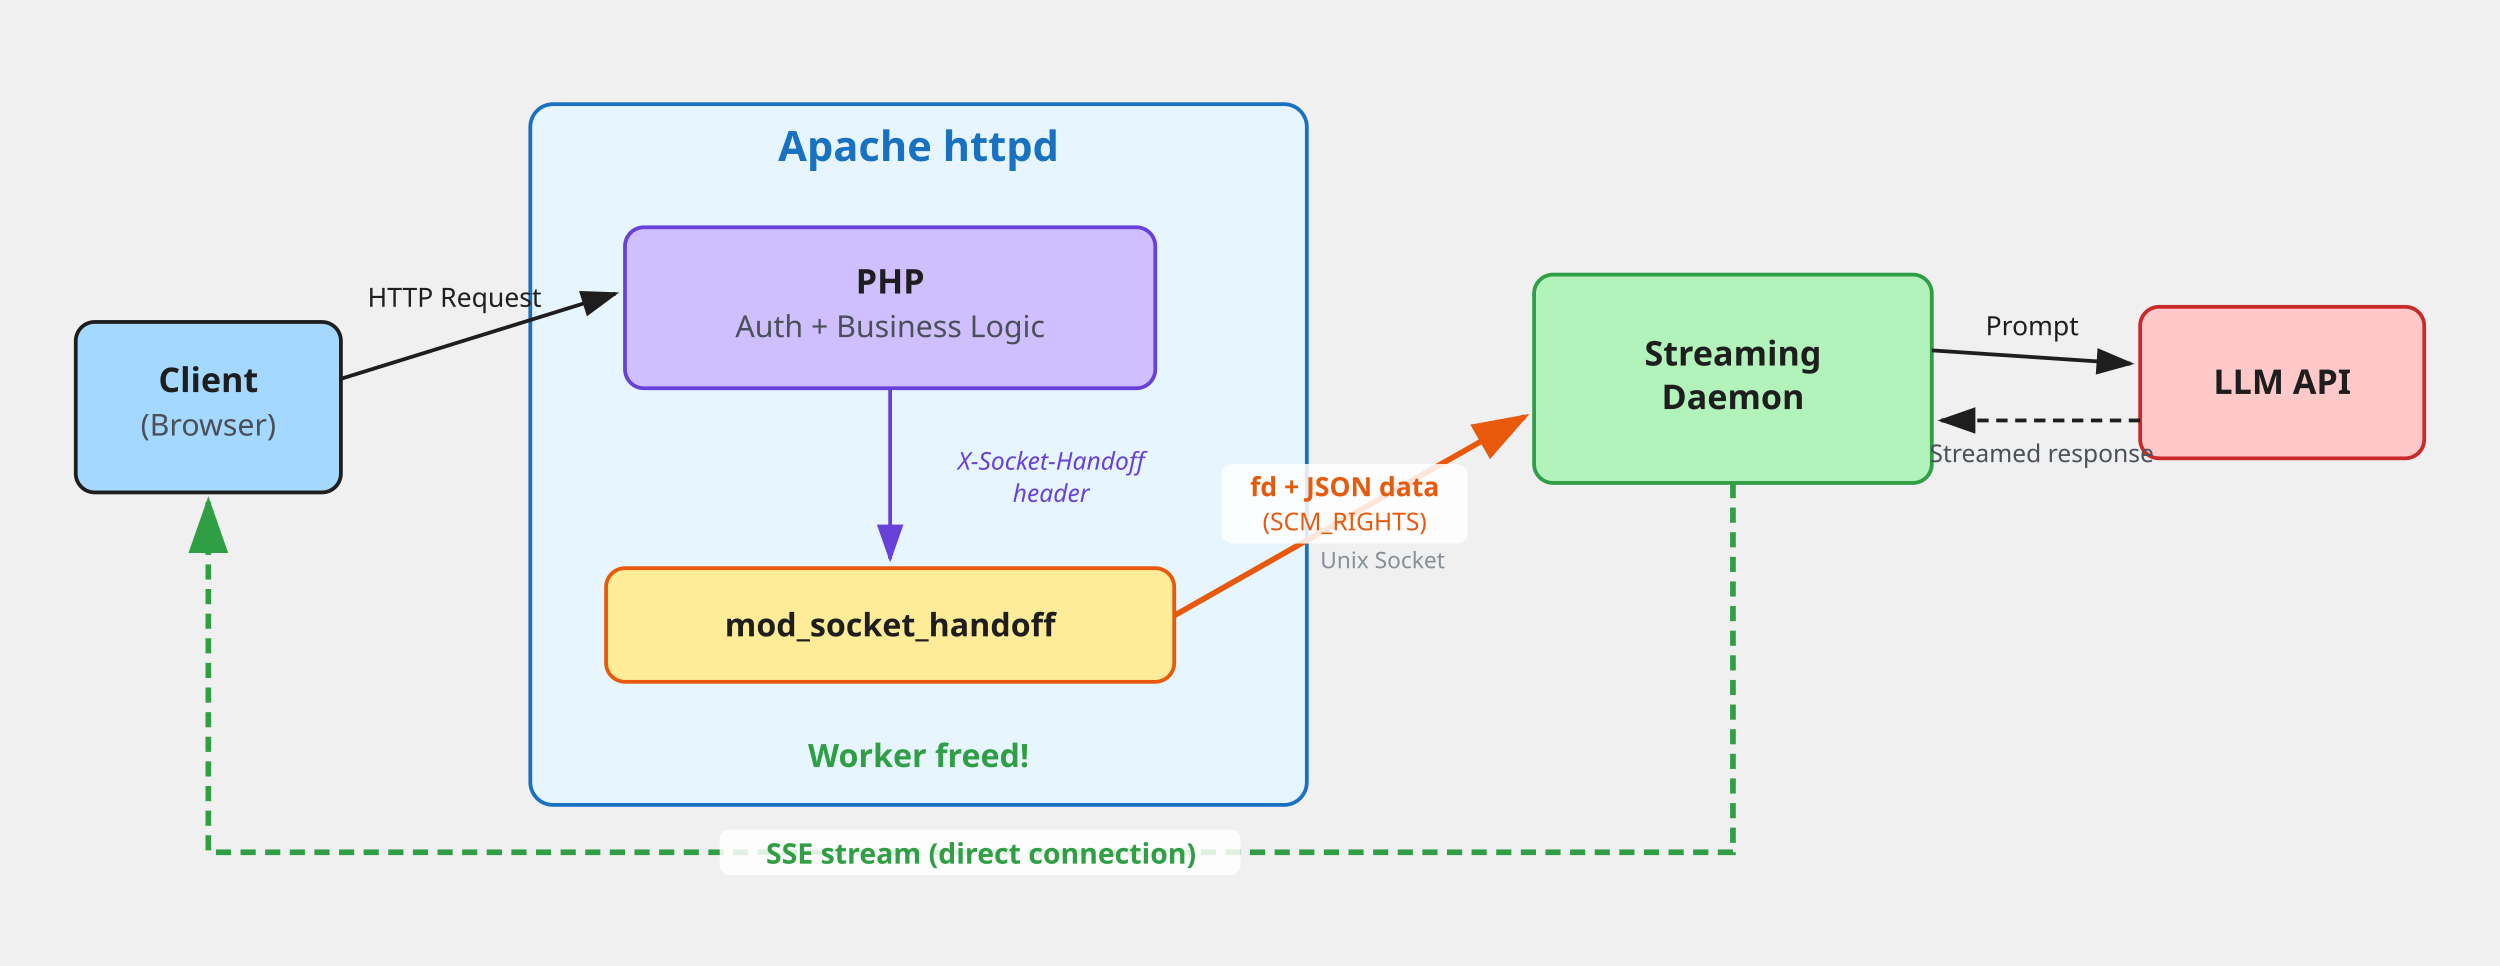
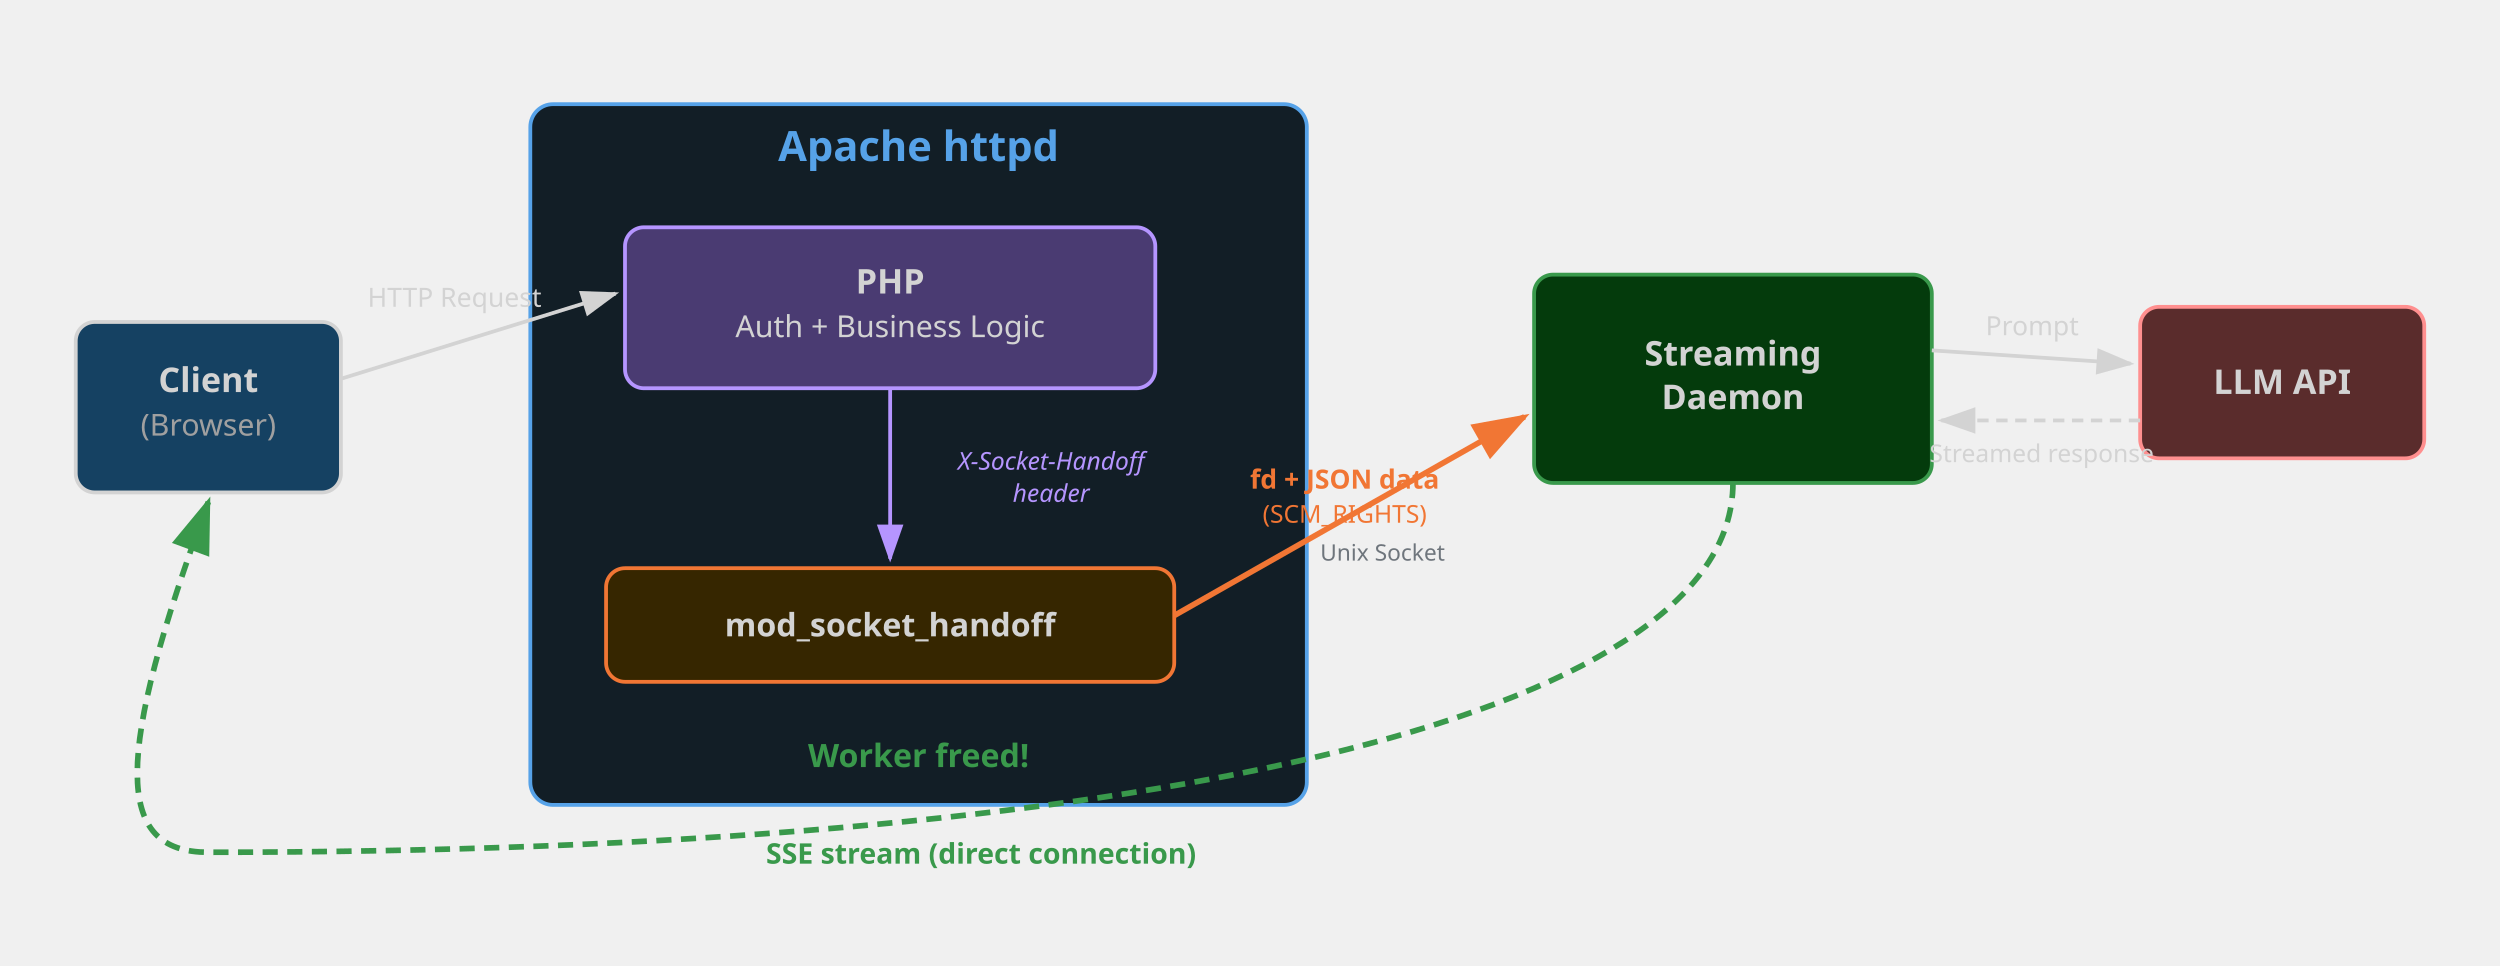
- <svg xmlns="http://www.w3.org/2000/svg" viewBox="0 0 1320 510" width="1320" height="510" style="background: #ffffff">
+ <svg xmlns="http://www.w3.org/2000/svg" viewBox="0 0 1320 510" width="1320" height="510">
  <defs>
    <marker id="arrow" markerWidth="10" markerHeight="7" refX="9" refY="3.5" orient="auto" markerUnits="strokeWidth">
-       <polygon points="0 0, 10 3.5, 0 7" fill="#1e1e1e" />
+       <polygon points="0 0, 10 3.5, 0 7" fill="#d3d3d3" />
    </marker>
    <marker id="arrow-orange" markerWidth="10" markerHeight="7" refX="9" refY="3.5" orient="auto" markerUnits="strokeWidth">
-       <polygon points="0 0, 10 3.5, 0 7" fill="#e8590c" />
+       <polygon points="0 0, 10 3.5, 0 7" fill="#f17634" />
    </marker>
    <marker id="arrow-green" markerWidth="10" markerHeight="7" refX="9" refY="3.5" orient="auto" markerUnits="strokeWidth">
-       <polygon points="0 0, 10 3.5, 0 7" fill="#2f9e44" />
+       <polygon points="0 0, 10 3.5, 0 7" fill="#39994b" />
    </marker>
    <marker id="arrow-purple" markerWidth="10" markerHeight="7" refX="9" refY="3.5" orient="auto" markerUnits="strokeWidth">
-       <polygon points="0 0, 10 3.5, 0 7" fill="#6741d9" />
+       <polygon points="0 0, 10 3.5, 0 7" fill="#b595ff" />
    </marker>
    <style>
      text { font-family: 'Segoe UI', system-ui, -apple-system, sans-serif; }
    </style>
  </defs>
-   <rect x="280" y="55" width="410" height="370" rx="12" ry="12" fill="#e7f5ff" stroke="#1971c2" stroke-width="2" />
-   <text x="485" y="85" text-anchor="middle" font-size="22" font-weight="600" fill="#1971c2">Apache httpd</text>
-   <rect x="40" y="170" width="140" height="90" rx="10" ry="10" fill="#a5d8ff" stroke="#1e1e1e" stroke-width="2" />
-   <text x="110" y="207" text-anchor="middle" font-size="18" font-weight="600" fill="#1e1e1e">Client</text>
-   <text x="110" y="230" text-anchor="middle" font-size="16" fill="#495057">(Browser)</text>
-   <rect x="330" y="120" width="280" height="85" rx="10" ry="10" fill="#d0bfff" stroke="#6741d9" stroke-width="2" />
-   <text x="470" y="155" text-anchor="middle" font-size="18" font-weight="600" fill="#1e1e1e">PHP</text>
-   <text x="470" y="178" text-anchor="middle" font-size="16" fill="#495057">Auth + Business Logic</text>
-   <rect x="320" y="300" width="300" height="60" rx="10" ry="10" fill="#ffec99" stroke="#e8590c" stroke-width="2" />
-   <text x="470" y="336" text-anchor="middle" font-size="17" font-weight="600" fill="#1e1e1e">mod_socket_handoff</text>
-   <rect x="810" y="145" width="210" height="110" rx="10" ry="10" fill="#b2f2bb" stroke="#2f9e44" stroke-width="2" />
-   <text x="915" y="193" text-anchor="middle" font-size="18" font-weight="600" fill="#1e1e1e">Streaming</text>
-   <text x="915" y="216" text-anchor="middle" font-size="18" font-weight="600" fill="#1e1e1e">Daemon</text>
-   <rect x="1130" y="162" width="150" height="80" rx="10" ry="10" fill="#ffc9c9" stroke="#c92a2a" stroke-width="2" />
-   <text x="1205" y="208" text-anchor="middle" font-size="18" font-weight="600" fill="#1e1e1e">LLM API</text>
-   <line x1="180" y1="200" x2="325" y2="155" stroke="#1e1e1e" stroke-width="2" marker-end="url(#arrow)" />
-   <text x="240" y="162" text-anchor="middle" font-size="14" fill="#1e1e1e" font-weight="500">HTTP Request</text>
-   <line x1="470" y1="205" x2="470" y2="295" stroke="#6741d9" stroke-width="2" marker-end="url(#arrow-purple)" />
-   <text x="555" y="248" text-anchor="middle" font-size="13" fill="#6741d9" font-style="italic">X-Socket-Handoff</text>
-   <text x="555" y="265" text-anchor="middle" font-size="13" fill="#6741d9" font-style="italic">header</text>
-   <line x1="620" y1="325" x2="805" y2="220" stroke="#e8590c" stroke-width="3" marker-end="url(#arrow-orange)" />
-   <rect x="645" y="245" width="130" height="42" rx="6" fill="white" fill-opacity="0.85" stroke="none" />
-   <text x="710" y="262" text-anchor="middle" font-size="14" font-weight="600" fill="#e8590c">fd + JSON data</text>
-   <text x="710" y="280" text-anchor="middle" font-size="13" fill="#e8590c">(SCM_RIGHTS)</text>
-   <text x="730" y="300" text-anchor="middle" font-size="12" fill="#868e96">Unix Socket</text>
-   <line x1="1020" y1="185" x2="1125" y2="192" stroke="#1e1e1e" stroke-width="2" marker-end="url(#arrow)" />
-   <text x="1073" y="177" text-anchor="middle" font-size="14" fill="#1e1e1e">Prompt</text>
-   <line x1="1130" y1="222" x2="1025" y2="222" stroke="#1e1e1e" stroke-width="2" stroke-dasharray="6,4" marker-end="url(#arrow)" />
-   <text x="1078" y="244" text-anchor="middle" font-size="13" fill="#495057">Streamed response</text>
-   <path d="M 915 255 L 915 450 L 110 450 L 110 265" fill="none" stroke="#2f9e44" stroke-width="3" stroke-dasharray="8,5" marker-end="url(#arrow-green)" />
-   <rect x="380" y="438" width="275" height="24" rx="5" fill="white" fill-opacity="0.85" stroke="none" />
-   <text x="518" y="456" text-anchor="middle" font-size="15" font-weight="600" fill="#2f9e44">SSE stream (direct connection)</text>
-   <text x="485" y="405" text-anchor="middle" font-size="17" font-weight="600" fill="#2f9e44">Worker freed!</text>
+   <rect x="280" y="55" width="410" height="370" rx="12" ry="12" fill="#121e26" stroke="#56a2e8" stroke-width="2" />
+   <text x="485" y="85" text-anchor="middle" font-size="22" font-weight="600" fill="#56a2e8">Apache httpd</text>
+   <rect x="40" y="170" width="140" height="90" rx="10" ry="10" fill="#154162" stroke="#d3d3d3" stroke-width="2" />
+   <text x="110" y="207" text-anchor="middle" font-size="18" font-weight="600" fill="#d3d3d3">Client</text>
+   <text x="110" y="230" text-anchor="middle" font-size="16" fill="#a0a0a0">(Browser)</text>
+   <rect x="330" y="120" width="280" height="85" rx="10" ry="10" fill="#4a3b72" stroke="#b595ff" stroke-width="2" />
+   <text x="470" y="155" text-anchor="middle" font-size="18" font-weight="600" fill="#d3d3d3">PHP</text>
+   <text x="470" y="178" text-anchor="middle" font-size="16" fill="#d3d3d3">Auth + Business Logic</text>
+   <rect x="320" y="300" width="300" height="60" rx="10" ry="10" fill="#362600" stroke="#f17634" stroke-width="2" />
+   <text x="470" y="336" text-anchor="middle" font-size="17" font-weight="600" fill="#d3d3d3">mod_socket_handoff</text>
+   <rect x="810" y="145" width="210" height="110" rx="10" ry="10" fill="#043b0c" stroke="#39994b" stroke-width="2" />
+   <text x="915" y="193" text-anchor="middle" font-size="18" font-weight="600" fill="#d3d3d3">Streaming</text>
+   <text x="915" y="216" text-anchor="middle" font-size="18" font-weight="600" fill="#d3d3d3">Daemon</text>
+   <rect x="1130" y="162" width="150" height="80" rx="10" ry="10" fill="#5a2c2c" stroke="#ff8f8f" stroke-width="2" />
+   <text x="1205" y="208" text-anchor="middle" font-size="18" font-weight="600" fill="#d3d3d3">LLM API</text>
+   <line x1="180" y1="200" x2="325" y2="155" stroke="#d3d3d3" stroke-width="2" marker-end="url(#arrow)" />
+   <text x="240" y="162" text-anchor="middle" font-size="14" fill="#d3d3d3" font-weight="500">HTTP Request</text>
+   <line x1="470" y1="205" x2="470" y2="295" stroke="#b595ff" stroke-width="2" marker-end="url(#arrow-purple)" />
+   <text x="555" y="248" text-anchor="middle" font-size="13" fill="#b595ff" font-style="italic">X-Socket-Handoff</text>
+   <text x="555" y="265" text-anchor="middle" font-size="13" fill="#b595ff" font-style="italic">header</text>
+   <line x1="620" y1="325" x2="805" y2="220" stroke="#f17634" stroke-width="3" marker-end="url(#arrow-orange)" />
+   <text x="710" y="258" text-anchor="middle" font-size="14" font-weight="600" fill="#f17634">fd + JSON data</text>
+   <text x="710" y="276" text-anchor="middle" font-size="13" fill="#f17634">(SCM_RIGHTS)</text>
+   <text x="730" y="296" text-anchor="middle" font-size="12" fill="#6e757c">Unix Socket</text>
+   <line x1="1020" y1="185" x2="1125" y2="192" stroke="#d3d3d3" stroke-width="2" marker-end="url(#arrow)" />
+   <text x="1073" y="177" text-anchor="middle" font-size="14" fill="#d3d3d3">Prompt</text>
+   <line x1="1130" y1="222" x2="1025" y2="222" stroke="#d3d3d3" stroke-width="2" stroke-dasharray="6,4" marker-end="url(#arrow)" />
+   <text x="1078" y="244" text-anchor="middle" font-size="13" fill="#d3d3d3">Streamed response</text>
+   <path d="M 915 255 C 915 380, 600 450, 110 450 C 60 450, 60 400, 110 265" fill="none" stroke="#39994b" stroke-width="3" stroke-dasharray="8,5" marker-end="url(#arrow-green)" />
+   <text x="518" y="456" text-anchor="middle" font-size="15" font-weight="600" fill="#39994b">SSE stream (direct connection)</text>
+   <text x="485" y="405" text-anchor="middle" font-size="17" font-weight="600" fill="#39994b">Worker freed!</text>
</svg>
